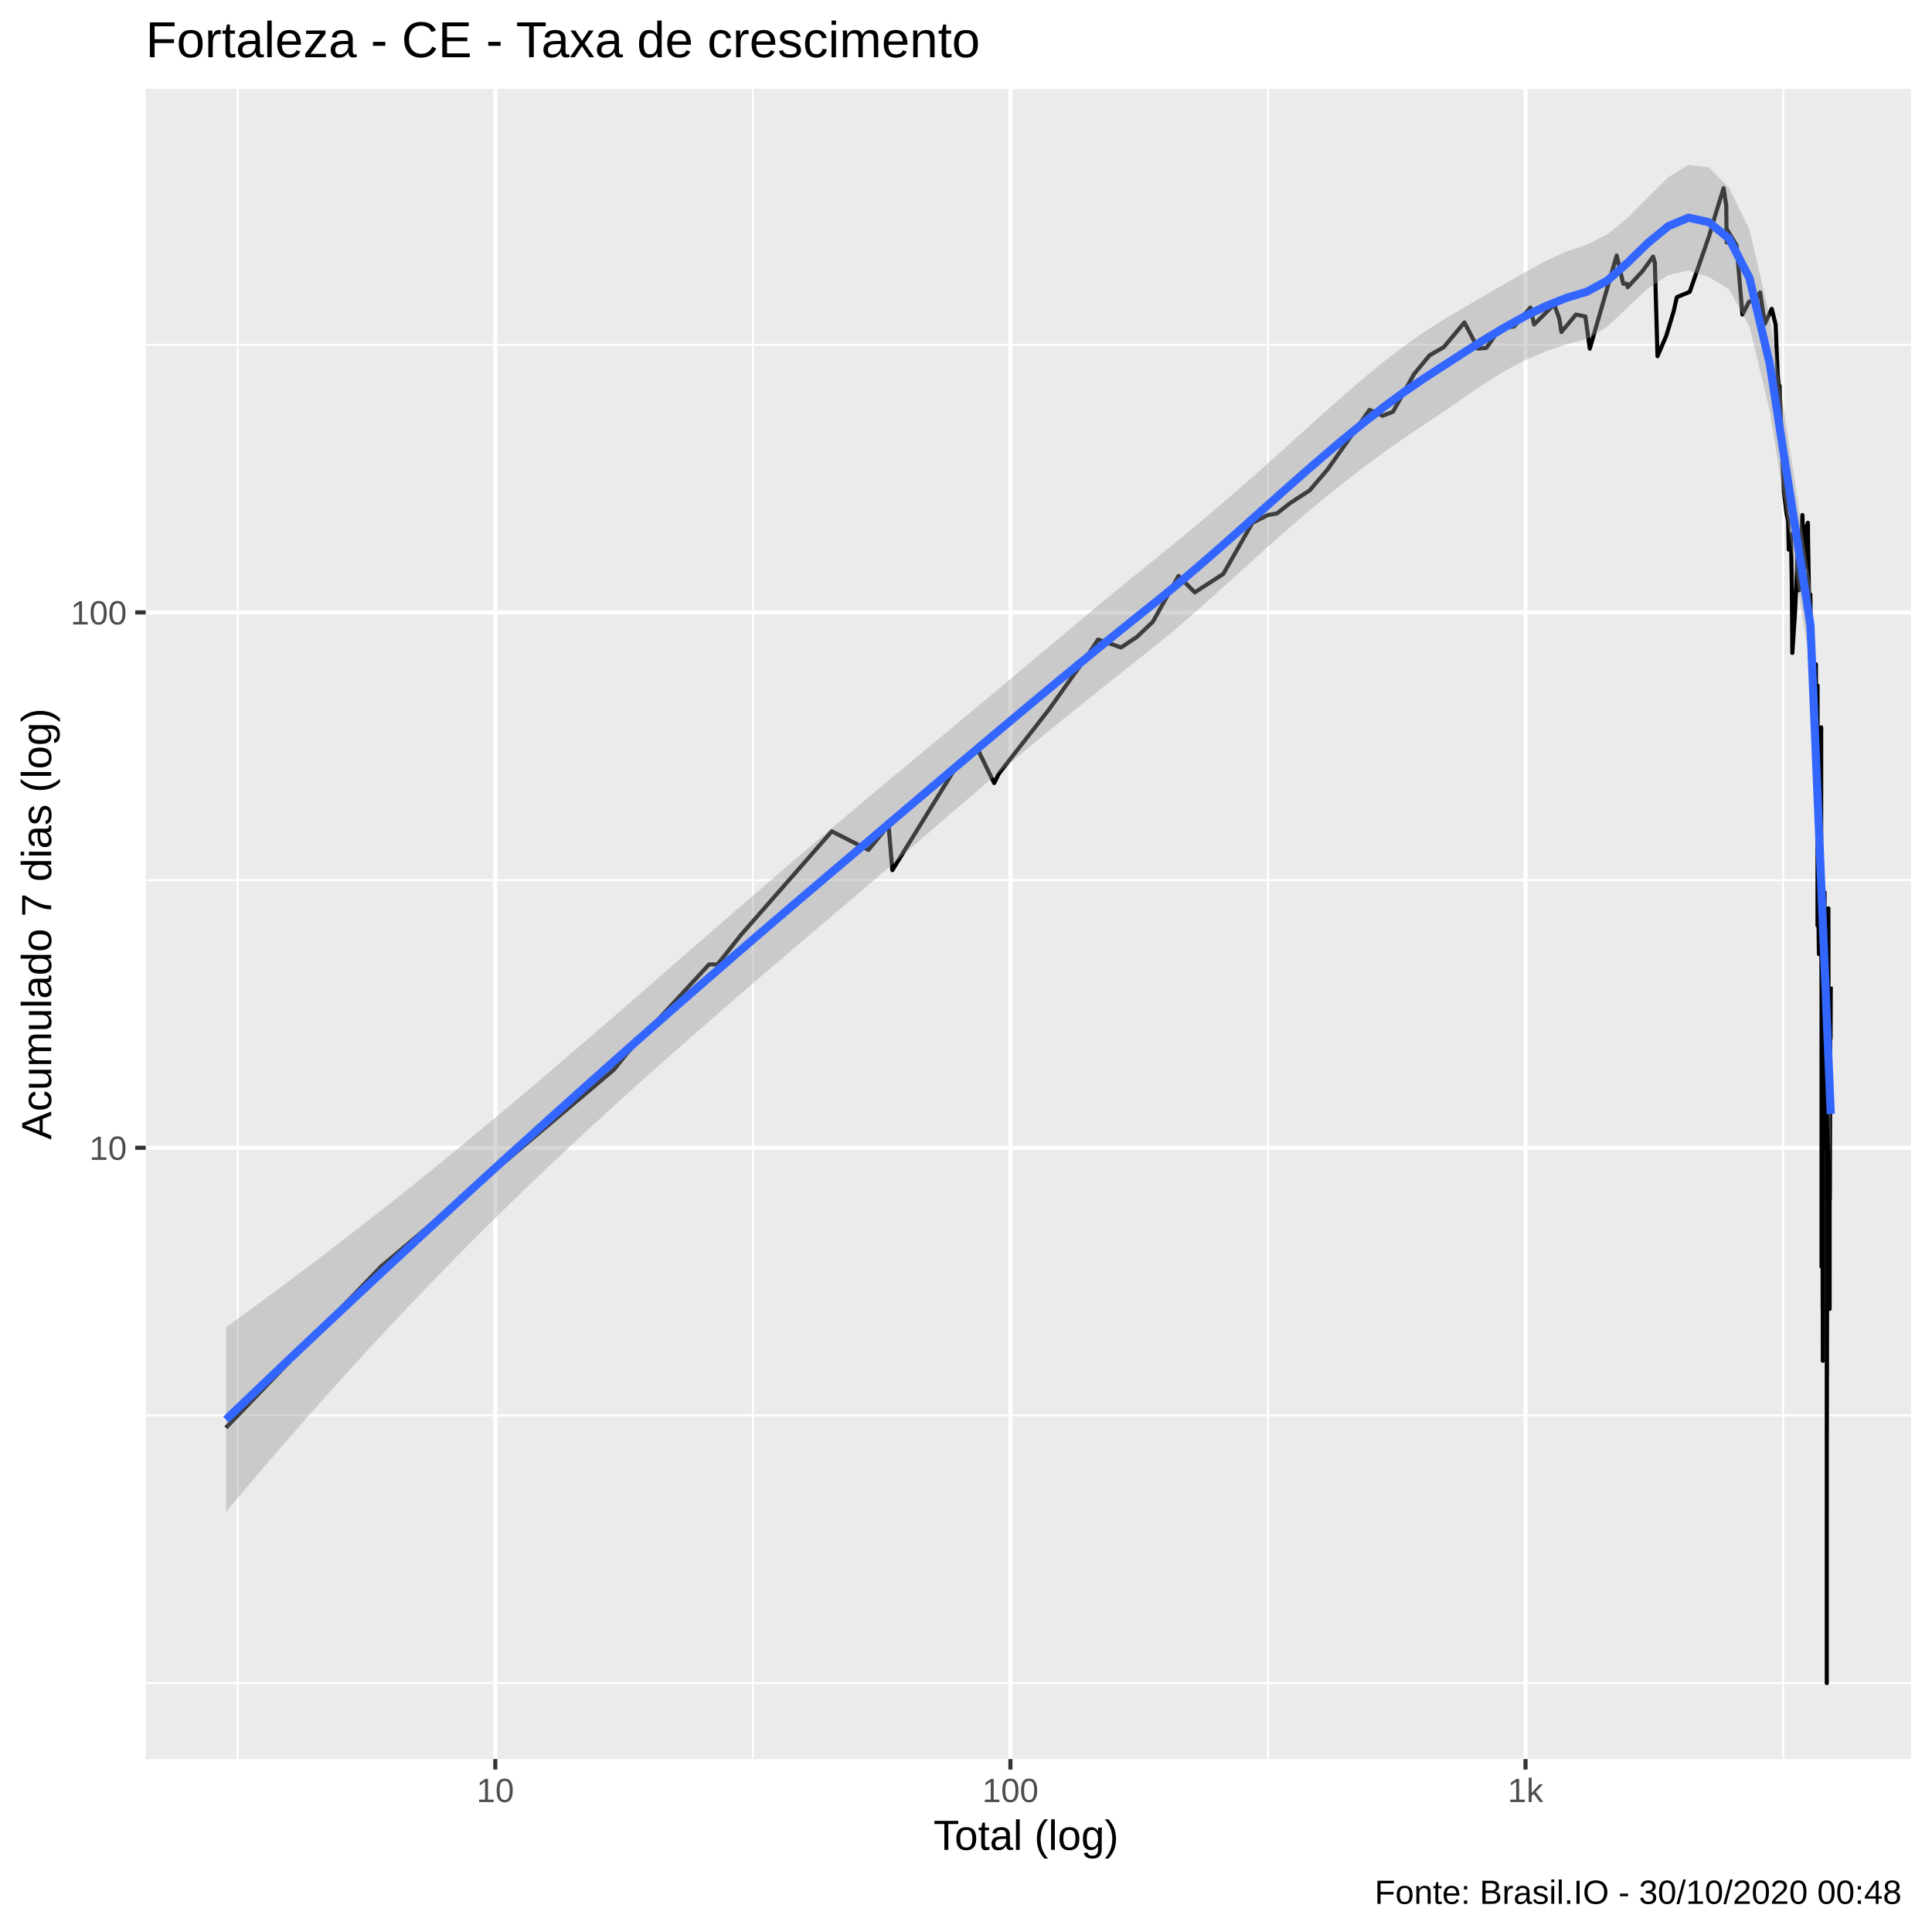
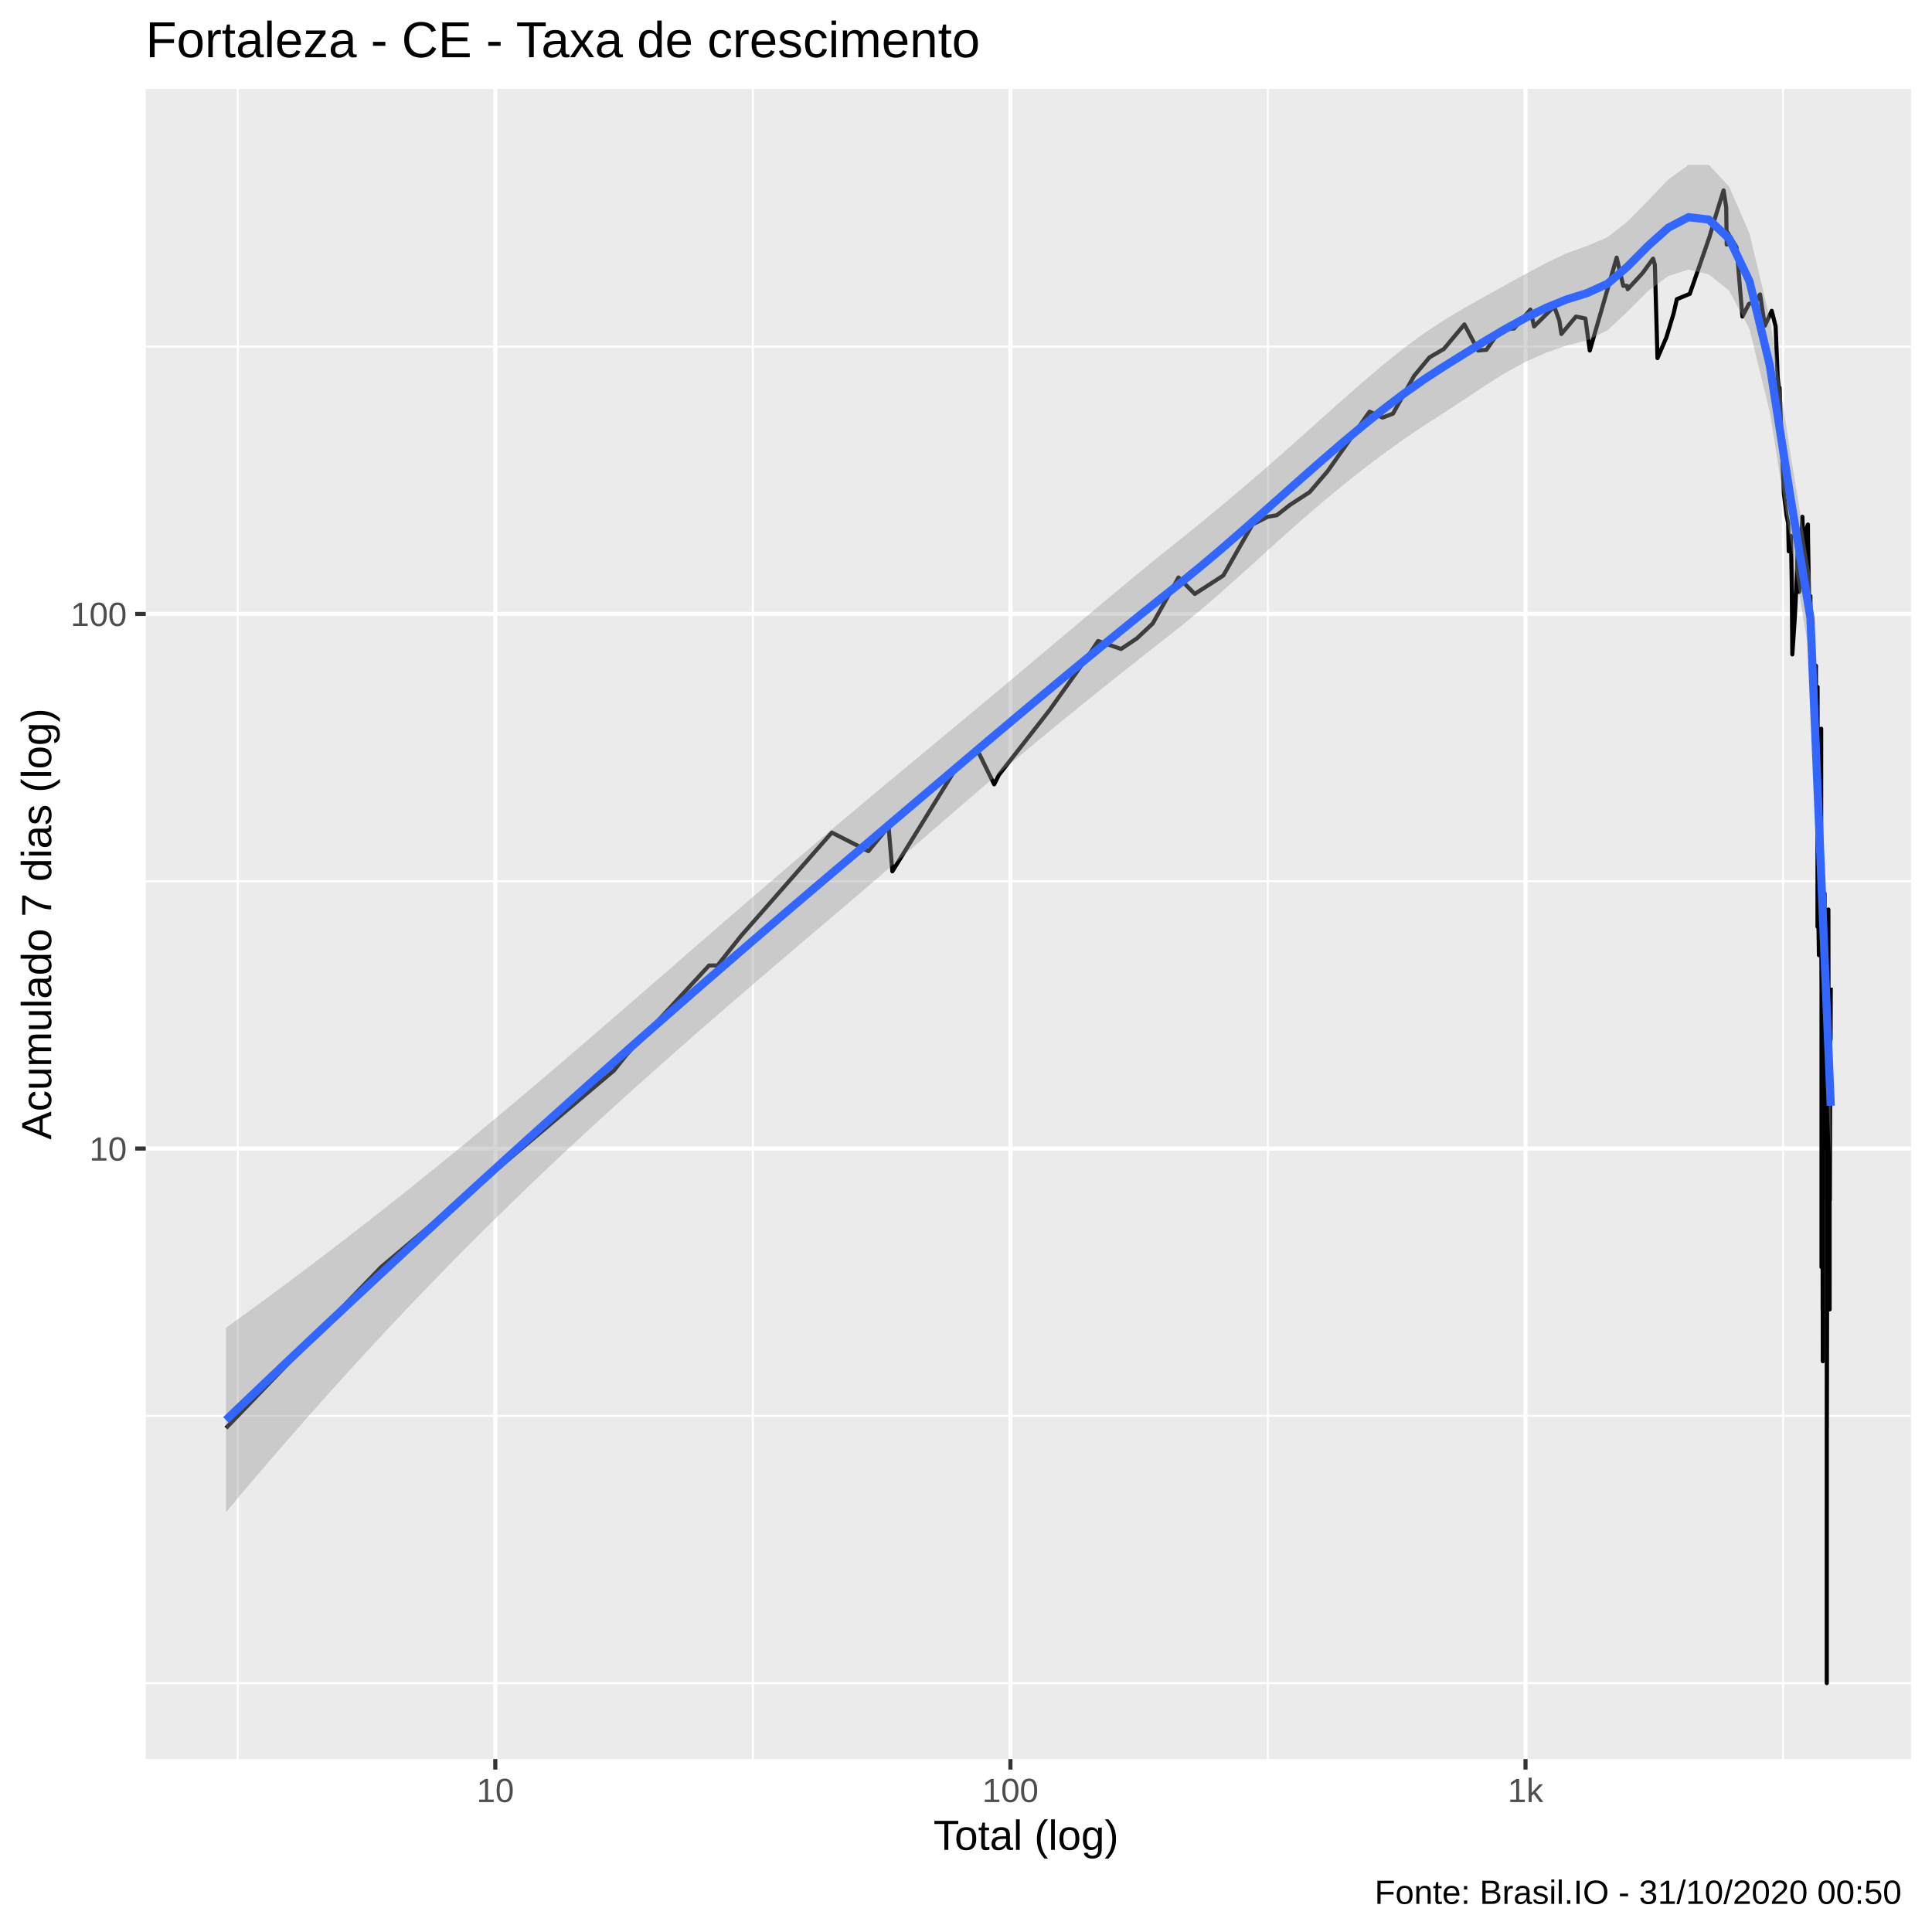
<svg xmlns="http://www.w3.org/2000/svg" viewBox="0 0 504.00 504.00">
  <defs>
    <style type="text/css">
    line, polyline, polygon, path, rect, circle {
      fill: none;
      stroke: #000000;
      stroke-linecap: round;
      stroke-linejoin: round;
      stroke-miterlimit: 10.00;
    }
  </style>
  </defs>
  <rect width="100%" height="100%" style="stroke: none; fill: #FFFFFF;" />
  <rect x="-0" y="0.00" width="504.00" height="504.00" style="stroke-width: 1.07; stroke: #FFFFFF; fill: #FFFFFF;" />
  <defs>
    <clipPath id="cpMzguMDJ8NDk4LjUyfDQ1OC44OHwyMy4xOQ==">
      <rect x="38.02" y="23.19" width="460.50" height="435.69" />
    </clipPath>
  </defs>
  <rect x="38.02" y="23.19" width="460.50" height="435.69" style="stroke-width: 1.07; stroke: none; fill: #EBEBEB;" clip-path="url(#cpMzguMDJ8NDk4LjUyfDQ1OC44OHwyMy4xOQ==)" />
  <polyline points="38.02,439.07 498.52,439.07 " style="stroke-width: 0.53; stroke: #FFFFFF; stroke-linecap: butt;" clip-path="url(#cpMzguMDJ8NDk4LjUyfDQ1OC44OHwyMy4xOQ==)" />
-   <polyline points="38.02,369.24 498.52,369.24 " style="stroke-width: 0.53; stroke: #FFFFFF; stroke-linecap: butt;" clip-path="url(#cpMzguMDJ8NDk4LjUyfDQ1OC44OHwyMy4xOQ==)" />
-   <polyline points="38.02,229.59 498.52,229.59 " style="stroke-width: 0.53; stroke: #FFFFFF; stroke-linecap: butt;" clip-path="url(#cpMzguMDJ8NDk4LjUyfDQ1OC44OHwyMy4xOQ==)" />
-   <polyline points="38.02,89.93 498.52,89.93 " style="stroke-width: 0.53; stroke: #FFFFFF; stroke-linecap: butt;" clip-path="url(#cpMzguMDJ8NDk4LjUyfDQ1OC44OHwyMy4xOQ==)" />
+   <polyline points="38.02,369.35 498.52,369.35 " style="stroke-width: 0.53; stroke: #FFFFFF; stroke-linecap: butt;" clip-path="url(#cpMzguMDJ8NDk4LjUyfDQ1OC44OHwyMy4xOQ==)" />
+   <polyline points="38.02,229.89 498.52,229.89 " style="stroke-width: 0.53; stroke: #FFFFFF; stroke-linecap: butt;" clip-path="url(#cpMzguMDJ8NDk4LjUyfDQ1OC44OHwyMy4xOQ==)" />
+   <polyline points="38.02,90.43 498.52,90.43 " style="stroke-width: 0.53; stroke: #FFFFFF; stroke-linecap: butt;" clip-path="url(#cpMzguMDJ8NDk4LjUyfDQ1OC44OHwyMy4xOQ==)" />
  <polyline points="62.03,458.88 62.03,23.19 " style="stroke-width: 0.53; stroke: #FFFFFF; stroke-linecap: butt;" clip-path="url(#cpMzguMDJ8NDk4LjUyfDQ1OC44OHwyMy4xOQ==)" />
  <polyline points="196.40,458.88 196.40,23.19 " style="stroke-width: 0.53; stroke: #FFFFFF; stroke-linecap: butt;" clip-path="url(#cpMzguMDJ8NDk4LjUyfDQ1OC44OHwyMy4xOQ==)" />
  <polyline points="330.77,458.88 330.77,23.19 " style="stroke-width: 0.53; stroke: #FFFFFF; stroke-linecap: butt;" clip-path="url(#cpMzguMDJ8NDk4LjUyfDQ1OC44OHwyMy4xOQ==)" />
  <polyline points="465.14,458.88 465.14,23.19 " style="stroke-width: 0.53; stroke: #FFFFFF; stroke-linecap: butt;" clip-path="url(#cpMzguMDJ8NDk4LjUyfDQ1OC44OHwyMy4xOQ==)" />
-   <polyline points="38.02,299.42 498.52,299.42 " style="stroke-width: 1.07; stroke: #FFFFFF; stroke-linecap: butt;" clip-path="url(#cpMzguMDJ8NDk4LjUyfDQ1OC44OHwyMy4xOQ==)" />
-   <polyline points="38.02,159.76 498.52,159.76 " style="stroke-width: 1.07; stroke: #FFFFFF; stroke-linecap: butt;" clip-path="url(#cpMzguMDJ8NDk4LjUyfDQ1OC44OHwyMy4xOQ==)" />
+   <polyline points="38.02,299.62 498.52,299.62 " style="stroke-width: 1.07; stroke: #FFFFFF; stroke-linecap: butt;" clip-path="url(#cpMzguMDJ8NDk4LjUyfDQ1OC44OHwyMy4xOQ==)" />
+   <polyline points="38.02,160.16 498.52,160.16 " style="stroke-width: 1.07; stroke: #FFFFFF; stroke-linecap: butt;" clip-path="url(#cpMzguMDJ8NDk4LjUyfDQ1OC44OHwyMy4xOQ==)" />
  <polyline points="129.21,458.88 129.21,23.19 " style="stroke-width: 1.07; stroke: #FFFFFF; stroke-linecap: butt;" clip-path="url(#cpMzguMDJ8NDk4LjUyfDQ1OC44OHwyMy4xOQ==)" />
  <polyline points="263.59,458.88 263.59,23.19 " style="stroke-width: 1.07; stroke: #FFFFFF; stroke-linecap: butt;" clip-path="url(#cpMzguMDJ8NDk4LjUyfDQ1OC44OHwyMy4xOQ==)" />
  <polyline points="397.96,458.88 397.96,23.19 " style="stroke-width: 1.07; stroke: #FFFFFF; stroke-linecap: butt;" clip-path="url(#cpMzguMDJ8NDk4LjUyfDQ1OC44OHwyMy4xOQ==)" />
-   <polyline points="58.95,372.44 58.95,372.44 75.74,354.99 88.76,341.46 88.76,341.46 99.40,330.40 99.40,330.40 160.18,279.01 163.52,274.82 184.97,251.59 187.18,251.59 193.33,243.84 216.99,216.87 216.99,216.87 226.54,221.72 231.80,215.33 232.79,227.00 249.09,200.60 254.78,194.92 259.35,204.27 260.59,201.80 273.74,184.96 283.64,171.06 286.46,166.83 292.45,168.90 296.58,166.15 300.73,162.23 307.44,150.23 311.68,154.53 319.12,149.72 326.72,136.39 330.73,134.36 333.08,133.96 336.53,131.25 341.65,127.93 346.35,122.44 357.27,106.91 360.69,108.45 363.39,107.42 368.92,97.52 372.91,92.72 376.64,90.55 382.02,84.12 385.59,90.94 387.78,90.74 391.35,85.53 394.96,85.18 399.23,80.24 400.19,84.65 405.45,79.43 406.77,83.08 407.32,86.61 411.12,82.06 413.58,82.57 414.73,90.94 421.74,66.67 423.46,74.03 424.43,74.03 424.61,74.92 428.48,70.73 431.24,66.93 431.70,68.53 432.39,92.92 434.70,87.53 436.60,81.23 437.44,77.52 440.81,76.13 445.98,61.18 447.42,56.25 449.63,49.09 450.32,53.56 450.44,63.24 450.46,59.76 453.02,63.99 454.54,82.06 456.22,78.79 458.25,77.83 459.03,76.44 459.03,77.37 459.16,76.28 460.39,84.47 462.19,80.57 463.21,84.65 463.74,97.96 464.15,101.57 464.17,102.74 464.23,100.65 464.66,111.66 465.36,128.29 466.05,133.96 466.47,135.98 466.63,143.38 466.63,141.55 466.65,141.55 467.20,139.35 467.42,151.81 467.56,170.33 468.23,160.37 468.61,152.88 468.94,143.84 468.98,142.46 469.15,153.43 469.34,153.98 470.19,134.36 470.48,143.38 471.03,148.20 471.03,147.20 471.05,138.06 471.63,136.39 471.66,140.22 471.94,156.80 472.27,155.09 472.42,171.06 472.42,170.33 472.43,169.61 472.92,174.05 472.98,186.83 473.00,171.79 473.40,181.39 473.66,175.61 473.71,173.29 473.72,173.29 473.75,199.42 474.13,180.53 474.13,206.86 474.13,241.46 474.15,178.85 474.15,230.79 474.17,234.84 474.24,230.79 474.50,248.90 474.65,228.87 474.73,218.44 474.83,210.95 474.87,208.19 474.97,206.86 475.00,228.87 475.09,189.74 475.09,236.97 475.18,257.37 475.18,330.40 475.20,232.78 475.22,243.84 475.22,270.91 475.22,279.01 475.34,270.91 475.39,288.36 475.40,288.36 475.45,267.23 475.45,267.23 475.48,341.46 475.49,263.76 475.49,299.42 475.49,321.05 475.51,354.99 475.53,341.46 " style="stroke-width: 1.07; stroke-linecap: butt;" clip-path="url(#cpMzguMDJ8NDk4LjUyfDQ1OC44OHwyMy4xOQ==)" />
-   <polyline points="475.56,251.59 475.65,299.42 475.65,299.42 475.74,270.91 475.94,232.78 475.96,236.97 475.97,232.78 475.97,234.84 475.97,254.41 476.02,263.76 476.03,243.84 476.14,283.50 476.14,288.36 476.15,288.36 476.15,288.36 476.32,248.90 476.41,263.76 476.43,241.46 476.43,239.17 476.46,257.37 476.52,243.84 476.52,283.50 476.54,243.84 476.54,312.95 476.55,312.95 476.55,439.07 476.55,397.03 476.57,305.81 476.57,321.05 476.57,372.44 476.73,288.36 476.90,246.32 476.91,248.90 476.94,243.84 476.94,279.01 476.96,241.46 476.97,236.97 476.97,236.97 477.05,299.42 477.06,299.42 477.06,330.40 477.08,305.81 477.08,312.95 477.08,305.81 477.09,312.95 477.18,305.81 477.20,305.81 477.21,305.81 477.21,299.42 477.23,305.81 477.26,288.36 477.29,330.40 477.29,321.05 477.29,341.46 477.30,274.82 477.35,312.95 477.48,263.76 477.54,260.49 477.54,270.91 477.59,257.37 " style="stroke-width: 1.07; stroke-linecap: butt;" clip-path="url(#cpMzguMDJ8NDk4LjUyfDQ1OC44OHwyMy4xOQ==)" />
-   <polygon points="58.95,346.26 64.25,342.41 69.55,338.53 74.85,334.59 80.15,330.62 85.45,326.59 90.75,322.52 96.05,318.40 101.35,314.24 106.65,310.03 111.95,305.77 117.24,301.46 122.54,297.11 127.84,292.71 133.14,288.28 138.44,283.80 143.74,279.29 149.04,274.75 154.34,270.19 159.64,265.61 164.94,261.01 170.24,256.40 175.54,251.78 180.83,247.17 186.13,242.57 191.43,237.97 196.73,233.39 202.03,228.82 207.33,224.27 212.63,219.75 217.93,215.25 223.23,210.79 228.53,206.35 233.83,201.93 239.13,197.52 244.43,193.12 249.72,188.71 255.02,184.30 260.32,179.87 265.62,175.43 270.92,170.98 276.22,166.53 281.52,162.09 286.82,157.67 292.12,153.30 297.42,148.98 302.72,144.72 308.02,140.40 313.31,135.99 318.61,131.49 323.91,126.91 329.21,122.24 334.51,117.50 339.81,112.72 345.11,107.95 350.41,103.24 355.71,98.67 361.01,94.31 366.31,90.24 371.61,86.54 376.90,83.20 382.20,80.03 387.50,76.95 392.80,73.88 398.10,70.85 403.40,68.00 408.70,65.57 414.00,63.80 419.30,61.15 424.60,56.83 429.90,51.46 435.20,46.24 440.49,42.99 445.79,43.66 451.09,49.05 456.39,59.90 461.69,82.73 466.99,117.71 472.29,152.22 477.59,276.92 477.59,304.30 472.29,173.90 466.99,140.44 461.69,107.25 456.39,85.24 451.09,75.53 445.79,72.28 440.49,70.57 435.20,71.77 429.90,75.25 424.60,80.21 419.30,85.24 414.00,88.39 408.70,89.79 403.40,91.57 398.10,93.83 392.80,96.62 387.50,99.90 382.20,103.50 376.90,107.19 371.61,110.71 366.31,114.27 361.01,118.00 355.71,121.91 350.41,126.00 345.11,130.27 339.81,134.70 334.51,139.29 329.21,144.01 323.91,148.81 318.61,153.62 313.31,158.37 308.02,162.99 302.72,167.41 297.42,171.61 292.12,175.80 286.82,180.02 281.52,184.27 276.22,188.56 270.92,192.90 265.62,197.29 260.32,201.73 255.02,206.23 249.72,210.77 244.43,215.34 239.13,219.93 233.83,224.52 228.53,229.11 223.23,233.67 217.93,238.19 212.63,242.68 207.33,247.19 202.03,251.72 196.73,256.26 191.43,260.83 186.13,265.43 180.83,270.06 175.54,274.72 170.24,279.43 164.94,284.17 159.64,288.97 154.34,293.83 149.04,298.74 143.74,303.72 138.44,308.77 133.14,313.89 127.84,319.09 122.54,324.38 117.24,329.74 111.95,335.19 106.65,340.73 101.35,346.35 96.05,352.06 90.75,357.86 85.45,363.74 80.15,369.71 74.85,375.76 69.55,381.90 64.25,388.13 58.95,394.43 " style="stroke-width: 0.00; stroke: none; fill: #999999; fill-opacity: 0.40;" clip-path="url(#cpMzguMDJ8NDk4LjUyfDQ1OC44OHwyMy4xOQ==)" />
-   <polyline points="58.95,346.26 64.25,342.41 69.55,338.53 74.85,334.59 80.15,330.62 85.45,326.59 90.75,322.52 96.05,318.40 101.35,314.24 106.65,310.03 111.95,305.77 117.24,301.46 122.54,297.11 127.84,292.71 133.14,288.28 138.44,283.80 143.74,279.29 149.04,274.75 154.34,270.19 159.64,265.61 164.94,261.01 170.24,256.40 175.54,251.78 180.83,247.17 186.13,242.57 191.43,237.97 196.73,233.39 202.03,228.82 207.33,224.27 212.63,219.75 217.93,215.25 223.23,210.79 228.53,206.35 233.83,201.93 239.13,197.52 244.43,193.12 249.72,188.71 255.02,184.30 260.32,179.87 265.62,175.43 270.92,170.98 276.22,166.53 281.52,162.09 286.82,157.67 292.12,153.30 297.42,148.98 302.72,144.72 308.02,140.40 313.31,135.99 318.61,131.49 323.91,126.91 329.21,122.24 334.51,117.50 339.81,112.72 345.11,107.95 350.41,103.24 355.71,98.67 361.01,94.31 366.31,90.24 371.61,86.54 376.90,83.20 382.20,80.03 387.50,76.95 392.80,73.88 398.10,70.85 403.40,68.00 408.70,65.57 414.00,63.80 419.30,61.15 424.60,56.83 429.90,51.46 435.20,46.24 440.49,42.99 445.79,43.66 451.09,49.05 456.39,59.90 461.69,82.73 466.99,117.71 472.29,152.22 477.59,276.92 " style="stroke-width: 2.13; stroke: none;" clip-path="url(#cpMzguMDJ8NDk4LjUyfDQ1OC44OHwyMy4xOQ==)" />
-   <polyline points="477.59,304.30 472.29,173.90 466.99,140.44 461.69,107.25 456.39,85.24 451.09,75.53 445.79,72.28 440.49,70.57 435.20,71.77 429.90,75.25 424.60,80.21 419.30,85.24 414.00,88.39 408.70,89.79 403.40,91.57 398.10,93.83 392.80,96.62 387.50,99.90 382.20,103.50 376.90,107.19 371.61,110.71 366.31,114.27 361.01,118.00 355.71,121.91 350.41,126.00 345.11,130.27 339.81,134.70 334.51,139.29 329.21,144.01 323.91,148.81 318.61,153.62 313.31,158.37 308.02,162.99 302.72,167.41 297.42,171.61 292.12,175.80 286.82,180.02 281.52,184.27 276.22,188.56 270.92,192.90 265.62,197.29 260.32,201.73 255.02,206.23 249.72,210.77 244.43,215.34 239.13,219.93 233.83,224.52 228.53,229.11 223.23,233.67 217.93,238.19 212.63,242.68 207.33,247.19 202.03,251.72 196.73,256.26 191.43,260.83 186.13,265.43 180.83,270.06 175.54,274.72 170.24,279.43 164.94,284.17 159.64,288.97 154.34,293.83 149.04,298.74 143.74,303.72 138.44,308.77 133.14,313.89 127.84,319.09 122.54,324.38 117.24,329.74 111.95,335.19 106.65,340.73 101.35,346.35 96.05,352.06 90.75,357.86 85.45,363.74 80.15,369.71 74.85,375.76 69.55,381.90 64.25,388.13 58.95,394.43 " style="stroke-width: 2.13; stroke: none;" clip-path="url(#cpMzguMDJ8NDk4LjUyfDQ1OC44OHwyMy4xOQ==)" />
-   <polyline points="58.95,370.34 64.25,365.27 69.55,360.21 74.85,355.18 80.15,350.16 85.45,345.17 90.75,340.19 96.05,335.23 101.35,330.30 106.65,325.38 111.95,320.48 117.24,315.60 122.54,310.74 127.84,305.90 133.14,301.08 138.44,296.29 143.74,291.51 149.04,286.75 154.34,282.01 159.64,277.29 164.94,272.59 170.24,267.91 175.54,263.25 180.83,258.62 186.13,254.00 191.43,249.40 196.73,244.82 202.03,240.27 207.33,235.73 212.63,231.22 217.93,226.72 223.23,222.23 228.53,217.73 233.83,213.22 239.13,208.72 244.43,204.23 249.72,199.74 255.02,195.26 260.32,190.80 265.62,186.36 270.92,181.94 276.22,177.54 281.52,173.18 286.82,168.85 292.12,164.55 297.42,160.29 302.72,156.06 308.02,151.70 313.31,147.18 318.61,142.56 323.91,137.86 329.21,133.13 334.51,128.40 339.81,123.71 345.11,119.11 350.41,114.62 355.71,110.29 361.01,106.15 366.31,102.25 371.61,98.62 376.90,95.19 382.20,91.77 387.50,88.42 392.80,85.25 398.10,82.34 403.40,79.79 408.70,77.68 414.00,76.09 419.30,73.20 424.60,68.52 429.90,63.36 435.20,59.01 440.49,56.78 445.79,57.97 451.09,62.29 456.39,72.57 461.69,94.99 466.99,129.08 472.29,163.06 477.59,290.61 " style="stroke-width: 2.13; stroke: #3366FF; stroke-linecap: butt;" clip-path="url(#cpMzguMDJ8NDk4LjUyfDQ1OC44OHwyMy4xOQ==)" />
+   <polyline points="58.95,372.54 58.95,372.54 75.74,355.11 88.76,341.60 88.76,341.60 99.40,330.56 99.40,330.56 160.18,279.24 163.52,275.06 184.97,251.86 187.18,251.86 193.33,244.12 216.99,217.19 216.99,217.19 226.54,222.04 231.80,215.66 232.79,227.31 249.09,200.94 254.78,195.28 259.35,204.61 260.59,202.14 273.74,185.33 283.64,171.45 286.46,167.22 292.45,169.30 296.58,166.54 300.73,162.63 307.44,150.65 311.68,154.94 319.12,150.14 326.72,136.83 330.73,134.80 333.08,134.41 336.53,131.70 341.65,128.38 346.35,122.90 357.27,107.39 360.69,108.93 363.39,107.90 368.92,98.02 372.91,93.22 376.64,91.05 382.02,84.63 385.59,91.44 387.78,91.25 391.35,86.04 394.96,85.69 399.23,80.76 400.19,85.16 405.45,79.95 406.77,83.60 407.32,87.12 411.12,82.58 413.58,83.09 414.73,91.44 421.74,67.21 423.46,74.56 424.43,74.56 424.61,75.45 428.48,71.26 431.24,67.47 431.70,69.07 432.39,93.42 434.70,88.04 436.60,81.75 437.44,78.05 440.81,76.66 445.98,61.72 447.42,56.80 449.63,49.66 450.32,54.12 450.44,63.79 450.46,60.31 453.02,64.53 454.54,82.58 456.22,79.31 458.25,78.36 459.03,76.96 459.03,77.89 459.16,76.81 460.39,84.98 462.19,81.09 463.21,85.16 463.74,98.45 464.15,102.06 464.17,103.23 464.23,101.14 464.66,112.13 465.36,128.74 466.05,134.41 466.47,136.42 466.63,143.81 466.63,141.99 466.65,141.99 467.20,139.78 467.42,152.23 467.56,170.72 468.23,160.77 468.61,153.30 468.94,144.27 468.98,142.89 469.15,153.84 469.34,154.39 470.19,134.80 470.48,143.81 471.03,148.62 471.03,147.62 471.05,138.50 471.63,136.83 471.66,140.65 471.94,157.21 472.27,155.50 472.42,171.45 472.42,170.72 472.43,170.00 472.92,174.44 472.98,187.19 473.00,172.18 473.40,181.76 473.66,175.99 473.71,173.68 473.72,173.68 473.75,199.77 474.13,180.90 474.13,207.19 474.13,241.75 474.15,179.22 474.15,231.09 474.17,235.13 474.24,231.09 474.50,249.17 474.65,229.17 474.73,218.76 474.83,211.28 474.87,208.52 474.97,207.19 475.00,229.17 475.09,190.10 475.09,237.26 475.18,257.64 475.18,330.56 475.20,233.08 475.22,244.12 475.22,271.15 475.22,279.24 475.34,271.15 475.39,288.58 475.40,288.58 475.45,267.48 475.45,267.48 475.48,341.60 475.49,264.02 475.49,299.62 475.49,321.22 475.51,355.11 475.53,341.60 " style="stroke-width: 1.07; stroke-linecap: butt;" clip-path="url(#cpMzguMDJ8NDk4LjUyfDQ1OC44OHwyMy4xOQ==)" />
+   <polyline points="475.56,251.86 475.65,299.62 475.65,299.62 475.74,271.15 475.94,233.08 475.96,237.26 475.97,233.08 475.97,235.13 475.97,254.68 476.02,264.02 476.03,244.12 476.14,283.73 476.14,288.58 476.15,288.58 476.15,288.58 476.32,249.17 476.41,264.02 476.43,241.75 476.43,239.46 476.46,257.64 476.52,244.12 476.52,283.73 476.54,244.12 476.54,313.13 476.55,313.13 476.55,439.07 476.55,397.09 476.57,306.00 476.57,321.22 476.57,372.54 476.73,288.58 476.90,246.60 476.91,249.17 476.94,244.12 476.94,279.24 476.96,241.75 476.97,237.26 476.97,237.26 477.05,299.62 477.06,299.62 477.06,330.56 477.08,306.00 477.08,313.13 477.08,306.00 477.09,313.13 477.18,306.00 477.20,306.00 477.21,306.00 477.21,299.62 477.23,306.00 477.26,288.58 477.29,330.56 477.29,321.22 477.29,341.60 477.30,275.06 477.35,313.13 477.48,264.02 477.54,260.74 477.54,271.15 477.59,257.64 477.59,257.64 " style="stroke-width: 1.07; stroke-linecap: butt;" clip-path="url(#cpMzguMDJ8NDk4LjUyfDQ1OC44OHwyMy4xOQ==)" />
+   <polygon points="58.95,346.39 64.25,342.56 69.55,338.67 74.85,334.75 80.15,330.78 85.45,326.76 90.75,322.69 96.05,318.58 101.35,314.42 106.65,310.22 111.95,305.96 117.24,301.66 122.54,297.32 127.84,292.93 133.14,288.50 138.44,284.03 143.74,279.53 149.04,274.99 154.34,270.44 159.64,265.86 164.94,261.27 170.24,256.66 175.54,252.06 180.83,247.45 186.13,242.85 191.43,238.26 196.73,233.69 202.03,229.13 207.33,224.59 212.63,220.07 217.93,215.58 223.23,211.12 228.53,206.68 233.83,202.27 239.13,197.86 244.43,193.47 249.72,189.06 255.02,184.65 260.32,180.23 265.62,175.79 270.92,171.34 276.22,166.88 281.52,162.42 286.82,157.97 292.12,153.55 297.42,149.17 302.72,144.85 308.02,140.60 313.31,136.33 318.61,131.96 323.91,127.50 329.21,122.95 334.51,118.31 339.81,113.61 345.11,108.86 350.41,104.13 355.71,99.48 361.01,94.99 366.31,90.75 371.61,86.85 376.90,83.38 382.20,80.23 387.50,77.25 392.80,74.32 398.10,71.40 403.40,68.58 408.70,66.07 414.00,64.16 419.30,61.91 424.60,57.76 429.90,52.36 435.20,46.82 440.49,43.00 445.79,42.99 451.09,48.70 456.39,60.91 461.69,83.11 466.99,117.88 472.29,149.97 477.59,275.20 477.59,301.75 472.29,172.52 466.99,140.58 461.69,107.54 456.39,85.83 451.09,75.84 445.79,71.59 440.49,70.31 435.20,71.99 429.90,75.96 424.60,81.26 419.30,86.22 414.00,88.76 408.70,90.15 403.40,91.97 398.10,94.31 392.80,97.20 387.50,100.54 382.20,104.08 376.90,107.54 371.61,110.93 366.31,114.53 361.01,118.32 355.71,122.31 350.41,126.51 345.11,130.89 339.81,135.45 334.51,140.15 329.21,144.94 323.91,149.74 318.61,154.47 313.31,159.05 308.02,163.39 302.72,167.56 297.42,171.73 292.12,175.93 286.82,180.16 281.52,184.42 276.22,188.73 270.92,193.09 265.62,197.51 260.32,201.98 255.02,206.49 249.72,211.05 244.43,215.63 239.13,220.23 233.83,224.82 228.53,229.41 223.23,233.96 217.93,238.48 212.63,242.96 207.33,247.47 202.03,251.99 196.73,256.53 191.43,261.09 186.13,265.68 180.83,270.30 175.54,274.96 170.24,279.66 164.94,284.40 159.64,289.19 154.34,294.04 149.04,298.94 143.74,303.91 138.44,308.96 133.14,314.07 127.84,319.26 122.54,324.54 117.24,329.90 111.95,335.34 106.65,340.87 101.35,346.48 96.05,352.18 90.75,357.97 85.45,363.85 80.15,369.81 74.85,375.85 69.55,381.98 64.25,388.20 58.95,394.49 " style="stroke-width: 0.00; stroke: none; fill: #999999; fill-opacity: 0.40;" clip-path="url(#cpMzguMDJ8NDk4LjUyfDQ1OC44OHwyMy4xOQ==)" />
+   <polyline points="58.95,346.39 64.25,342.56 69.55,338.67 74.85,334.75 80.15,330.78 85.45,326.76 90.75,322.69 96.05,318.58 101.35,314.42 106.65,310.22 111.95,305.96 117.24,301.66 122.54,297.32 127.84,292.93 133.14,288.50 138.44,284.03 143.74,279.53 149.04,274.99 154.34,270.44 159.64,265.86 164.94,261.27 170.24,256.66 175.54,252.06 180.83,247.45 186.13,242.85 191.43,238.26 196.73,233.69 202.03,229.13 207.33,224.59 212.63,220.07 217.93,215.58 223.23,211.12 228.53,206.68 233.83,202.27 239.13,197.86 244.43,193.47 249.72,189.06 255.02,184.65 260.32,180.23 265.62,175.79 270.92,171.34 276.22,166.88 281.52,162.42 286.82,157.97 292.12,153.55 297.42,149.17 302.72,144.85 308.02,140.60 313.31,136.33 318.61,131.96 323.91,127.50 329.21,122.95 334.51,118.31 339.81,113.61 345.11,108.86 350.41,104.13 355.71,99.48 361.01,94.99 366.31,90.75 371.61,86.85 376.90,83.38 382.20,80.23 387.50,77.25 392.80,74.32 398.10,71.40 403.40,68.58 408.70,66.07 414.00,64.16 419.30,61.91 424.60,57.76 429.90,52.36 435.20,46.82 440.49,43.00 445.79,42.99 451.09,48.70 456.39,60.91 461.69,83.11 466.99,117.88 472.29,149.97 477.59,275.20 " style="stroke-width: 2.13; stroke: none;" clip-path="url(#cpMzguMDJ8NDk4LjUyfDQ1OC44OHwyMy4xOQ==)" />
+   <polyline points="477.59,301.75 472.29,172.52 466.99,140.58 461.69,107.54 456.39,85.83 451.09,75.84 445.79,71.59 440.49,70.31 435.20,71.99 429.90,75.96 424.60,81.26 419.30,86.22 414.00,88.76 408.70,90.15 403.40,91.97 398.10,94.31 392.80,97.20 387.50,100.54 382.20,104.08 376.90,107.54 371.61,110.93 366.31,114.53 361.01,118.32 355.71,122.31 350.41,126.51 345.11,130.89 339.81,135.45 334.51,140.15 329.21,144.94 323.91,149.74 318.61,154.47 313.31,159.05 308.02,163.39 302.72,167.56 297.42,171.73 292.12,175.93 286.82,180.16 281.52,184.42 276.22,188.73 270.92,193.09 265.62,197.51 260.32,201.98 255.02,206.49 249.72,211.05 244.43,215.63 239.13,220.23 233.83,224.82 228.53,229.41 223.23,233.96 217.93,238.48 212.63,242.96 207.33,247.47 202.03,251.99 196.73,256.53 191.43,261.09 186.13,265.68 180.83,270.30 175.54,274.96 170.24,279.66 164.94,284.40 159.64,289.19 154.34,294.04 149.04,298.94 143.74,303.91 138.44,308.96 133.14,314.07 127.84,319.26 122.54,324.54 117.24,329.90 111.95,335.34 106.65,340.87 101.35,346.48 96.05,352.18 90.75,357.97 85.45,363.85 80.15,369.81 74.85,375.85 69.55,381.98 64.25,388.20 58.95,394.49 " style="stroke-width: 2.13; stroke: none;" clip-path="url(#cpMzguMDJ8NDk4LjUyfDQ1OC44OHwyMy4xOQ==)" />
+   <polyline points="58.95,370.44 64.25,365.38 69.55,360.33 74.85,355.30 80.15,350.29 85.45,345.30 90.75,340.33 96.05,335.38 101.35,330.45 106.65,325.54 111.95,320.65 117.24,315.78 122.54,310.93 127.84,306.10 133.14,301.28 138.44,296.49 143.74,291.72 149.04,286.97 154.34,282.24 159.64,277.52 164.94,272.83 170.24,268.16 175.54,263.51 180.83,258.88 186.13,254.27 191.43,249.68 196.73,245.11 202.03,240.56 207.33,236.03 212.63,231.52 217.93,227.03 223.23,222.54 228.53,218.04 233.83,213.54 239.13,209.04 244.43,204.55 249.72,200.06 255.02,195.57 260.32,191.10 265.62,186.65 270.92,182.22 276.22,177.80 281.52,173.42 286.82,169.06 292.12,164.74 297.42,160.45 302.72,156.21 308.02,152.00 313.31,147.69 318.61,143.22 323.91,138.62 329.21,133.94 334.51,129.23 339.81,124.53 345.11,119.88 350.41,115.32 355.71,110.90 361.01,106.66 366.31,102.64 371.61,98.89 376.90,95.46 382.20,92.16 387.50,88.89 392.80,85.76 398.10,82.85 403.40,80.27 408.70,78.11 414.00,76.46 419.30,74.06 424.60,69.51 429.90,64.16 435.20,59.41 440.49,56.65 445.79,57.29 451.09,62.27 456.39,73.37 461.69,95.33 466.99,129.23 472.29,161.25 477.59,288.47 " style="stroke-width: 2.13; stroke: #3366FF; stroke-linecap: butt;" clip-path="url(#cpMzguMDJ8NDk4LjUyfDQ1OC44OHwyMy4xOQ==)" />
  <defs>
    <clipPath id="cpMC4wMHw1MDQuMDB8NTA0LjAwfDAuMDA=">
      <rect x="0.00" y="0.00" width="504.00" height="504.00" />
    </clipPath>
  </defs>
  <g clip-path="url(#cpMC4wMHw1MDQuMDB8NTA0LjAwfDAuMDA=)">
-     <text x="23.30" y="302.57" style="font-size: 8.80px; fill: #4D4D4D; font-family: Arial;" textLength="9.79px" lengthAdjust="spacingAndGlyphs">10</text>
+     <text x="23.30" y="302.77" style="font-size: 8.80px; fill: #4D4D4D; font-family: Arial;" textLength="9.79px" lengthAdjust="spacingAndGlyphs">10</text>
  </g>
  <g clip-path="url(#cpMC4wMHw1MDQuMDB8NTA0LjAwfDAuMDA=)">
-     <text x="18.41" y="162.91" style="font-size: 8.80px; fill: #4D4D4D; font-family: Arial;" textLength="14.68px" lengthAdjust="spacingAndGlyphs">100</text>
+     <text x="18.41" y="163.31" style="font-size: 8.80px; fill: #4D4D4D; font-family: Arial;" textLength="14.68px" lengthAdjust="spacingAndGlyphs">100</text>
  </g>
-   <polyline points="35.28,299.42 38.02,299.42 " style="stroke-width: 1.07; stroke: #333333; stroke-linecap: butt;" clip-path="url(#cpMC4wMHw1MDQuMDB8NTA0LjAwfDAuMDA=)" />
-   <polyline points="35.28,159.76 38.02,159.76 " style="stroke-width: 1.07; stroke: #333333; stroke-linecap: butt;" clip-path="url(#cpMC4wMHw1MDQuMDB8NTA0LjAwfDAuMDA=)" />
+   <polyline points="35.28,299.62 38.02,299.62 " style="stroke-width: 1.07; stroke: #333333; stroke-linecap: butt;" clip-path="url(#cpMC4wMHw1MDQuMDB8NTA0LjAwfDAuMDA=)" />
+   <polyline points="35.28,160.16 38.02,160.16 " style="stroke-width: 1.07; stroke: #333333; stroke-linecap: butt;" clip-path="url(#cpMC4wMHw1MDQuMDB8NTA0LjAwfDAuMDA=)" />
  <polyline points="129.21,461.62 129.21,458.88 " style="stroke-width: 1.07; stroke: #333333; stroke-linecap: butt;" clip-path="url(#cpMC4wMHw1MDQuMDB8NTA0LjAwfDAuMDA=)" />
  <polyline points="263.59,461.62 263.59,458.88 " style="stroke-width: 1.07; stroke: #333333; stroke-linecap: butt;" clip-path="url(#cpMC4wMHw1MDQuMDB8NTA0LjAwfDAuMDA=)" />
  <polyline points="397.96,461.62 397.96,458.88 " style="stroke-width: 1.07; stroke: #333333; stroke-linecap: butt;" clip-path="url(#cpMC4wMHw1MDQuMDB8NTA0LjAwfDAuMDA=)" />
  <g clip-path="url(#cpMC4wMHw1MDQuMDB8NTA0LjAwfDAuMDA=)">
    <text x="124.32" y="470.11" style="font-size: 8.80px; fill: #4D4D4D; font-family: Arial;" textLength="9.79px" lengthAdjust="spacingAndGlyphs">10</text>
  </g>
  <g clip-path="url(#cpMC4wMHw1MDQuMDB8NTA0LjAwfDAuMDA=)">
    <text x="256.24" y="470.11" style="font-size: 8.80px; fill: #4D4D4D; font-family: Arial;" textLength="14.68px" lengthAdjust="spacingAndGlyphs">100</text>
  </g>
  <g clip-path="url(#cpMC4wMHw1MDQuMDB8NTA0LjAwfDAuMDA=)">
    <text x="393.31" y="470.11" style="font-size: 8.80px; fill: #4D4D4D; font-family: Arial;" textLength="9.29px" lengthAdjust="spacingAndGlyphs">1k</text>
  </g>
  <g clip-path="url(#cpMC4wMHw1MDQuMDB8NTA0LjAwfDAuMDA=)">
    <text x="243.51" y="482.57" style="font-size: 11.00px; font-family: Arial;" textLength="49.52px" lengthAdjust="spacingAndGlyphs">Total (log)</text>
  </g>
  <g clip-path="url(#cpMC4wMHw1MDQuMDB8NTA0LjAwfDAuMDA=)">
    <text transform="translate(13.35,297.28) rotate(-90)" style="font-size: 11.00px; font-family: Arial;" textLength="112.50px" lengthAdjust="spacingAndGlyphs">Acumulado 7 dias (log)</text>
  </g>
  <g clip-path="url(#cpMC4wMHw1MDQuMDB8NTA0LjAwfDAuMDA=)">
    <text x="38.02" y="14.93" style="font-size: 13.20px; font-family: Arial;" textLength="219.34px" lengthAdjust="spacingAndGlyphs">Fortaleza - CE - Taxa de crescimento</text>
  </g>
  <g clip-path="url(#cpMC4wMHw1MDQuMDB8NTA0LjAwfDAuMDA=)">
-     <text x="358.61" y="496.67" style="font-size: 8.80px; font-family: Arial;" textLength="139.91px" lengthAdjust="spacingAndGlyphs">Fonte: Brasil.IO -  30/10/2020 00:48</text>
+     <text x="358.61" y="496.67" style="font-size: 8.80px; font-family: Arial;" textLength="139.91px" lengthAdjust="spacingAndGlyphs">Fonte: Brasil.IO -  31/10/2020 00:50</text>
  </g>
</svg>
